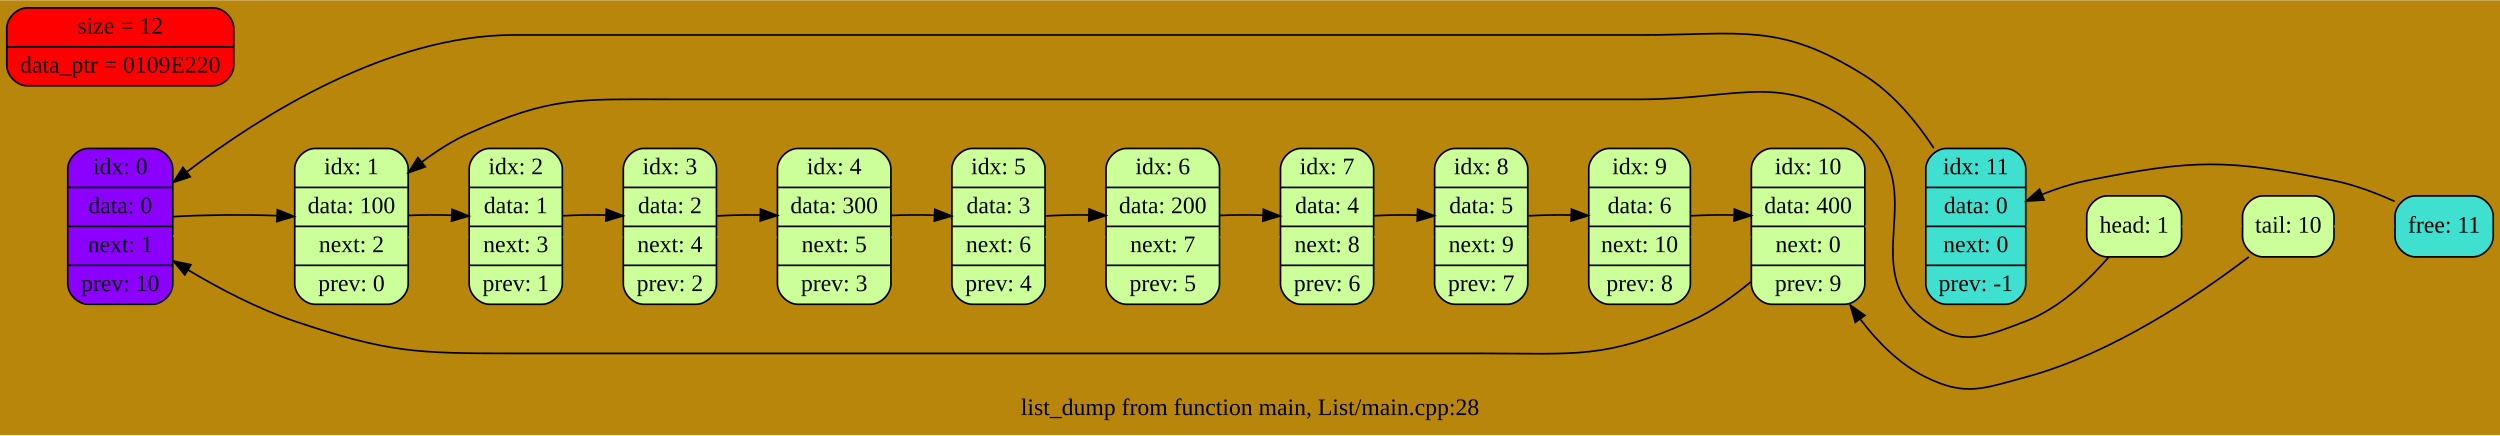
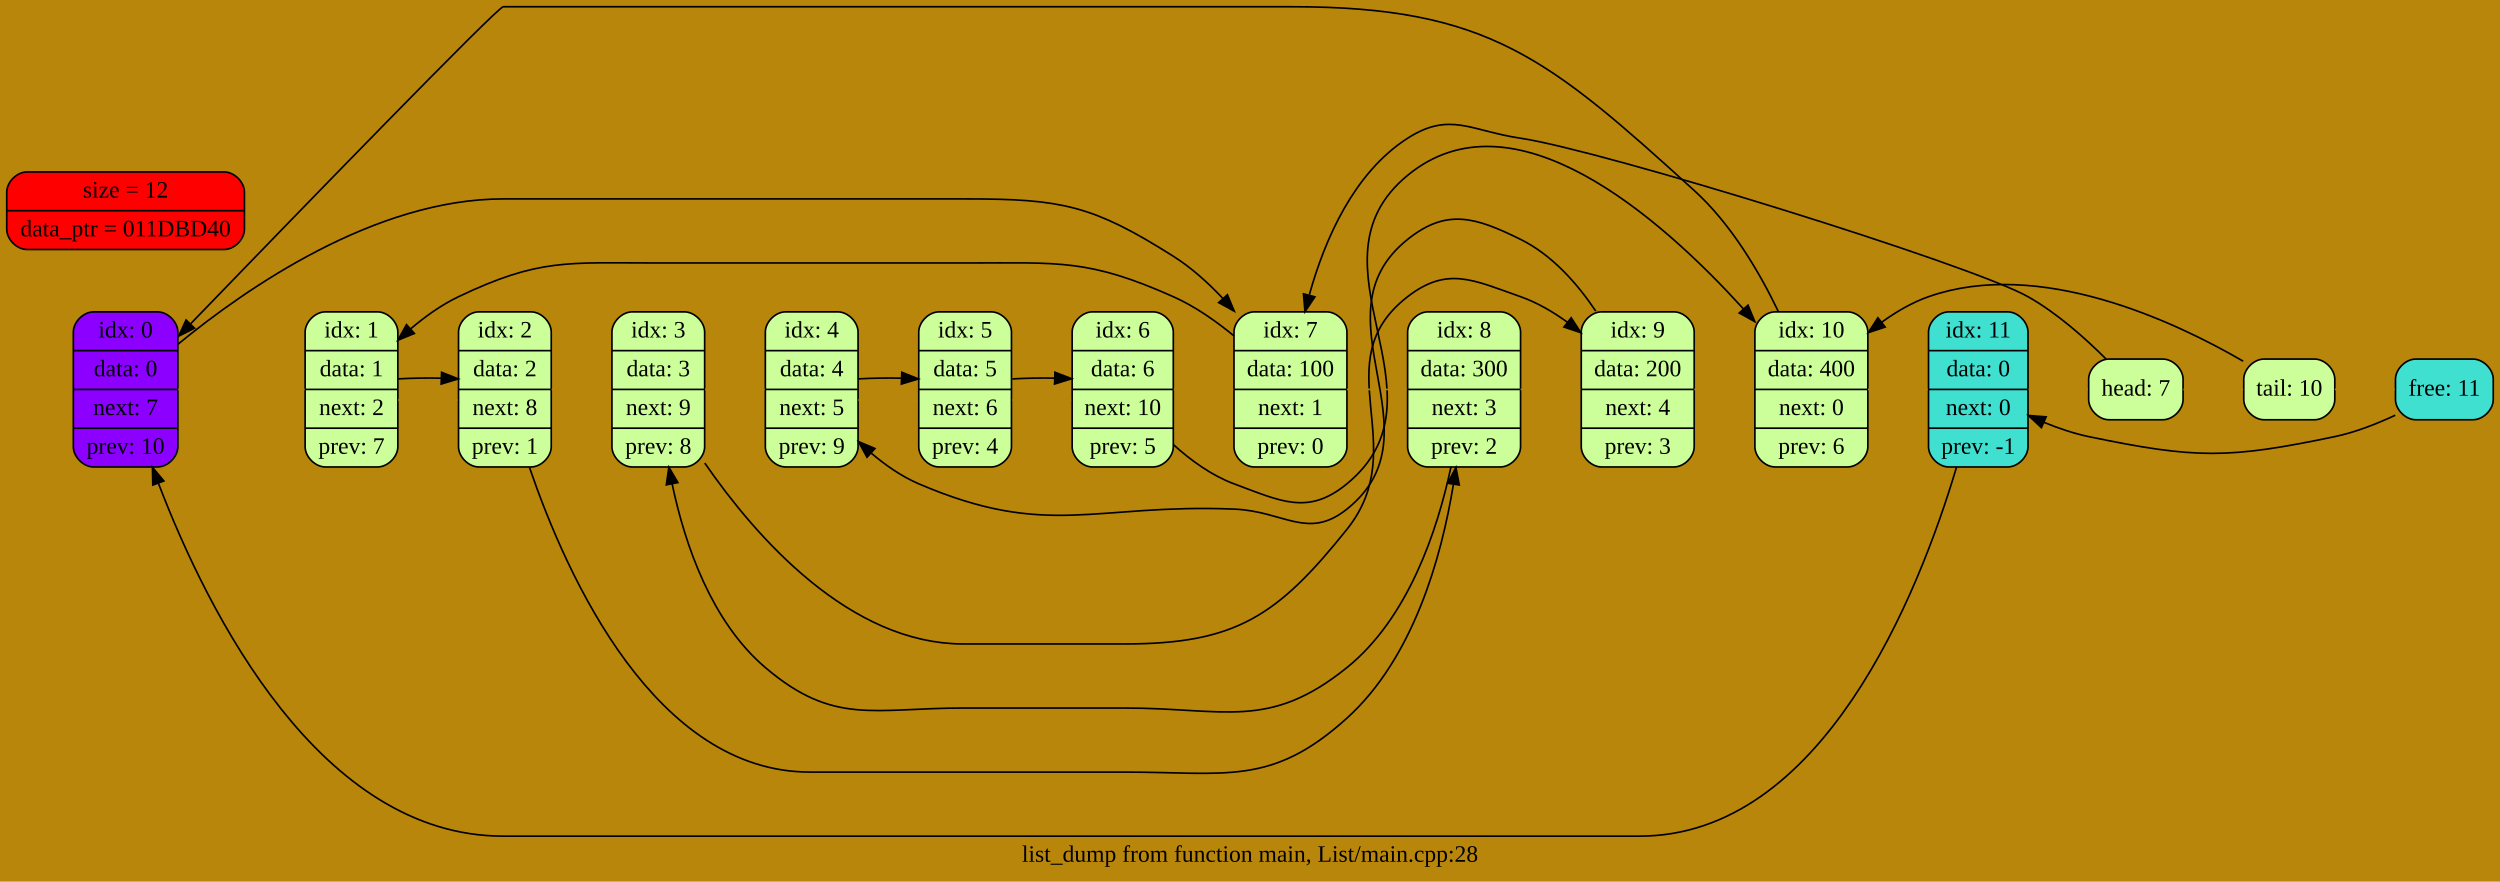
- <svg xmlns="http://www.w3.org/2000/svg" width="1476pt" height="257pt" viewBox="0.00 0.00 1476.00 256.69">
-   <g id="graph0" class="graph" transform="scale(1 1) rotate(0) translate(4 252.69)">
-     <polygon fill="#b8860b" stroke="none" points="-4,4 -4,-252.69 1472,-252.69 1472,4 -4,4" />
-     <text text-anchor="middle" x="734" y="-7.8" font-family="Times New Roman,serif" font-size="14.00">list_dump from function main, List/main.cpp:28</text>
+ <svg xmlns="http://www.w3.org/2000/svg" width="1483pt" height="523pt" viewBox="0.00 0.00 1483.00 523.00">
+   <g id="graph0" class="graph" transform="scale(1 1) rotate(0) translate(4 519)">
+     <polygon fill="#b8860b" stroke="none" points="-4,4 -4,-519 1479,-519 1479,4 -4,4" />
+     <text text-anchor="middle" x="737.5" y="-7.8" font-family="Times New Roman,serif" font-size="14.00">list_dump from function main, List/main.cpp:28</text>
    <g id="node1" class="node">
-       <path fill="#8b00ff" stroke="black" d="M48,-73.19C48,-73.19 86,-73.19 86,-73.19 92,-73.19 98,-79.19 98,-85.19 98,-85.19 98,-153.19 98,-153.19 98,-159.19 92,-165.19 86,-165.19 86,-165.19 48,-165.19 48,-165.19 42,-165.19 36,-159.19 36,-153.19 36,-153.19 36,-85.19 36,-85.19 36,-79.19 42,-73.19 48,-73.19" />
-       <text text-anchor="middle" x="67" y="-149.99" font-family="Times New Roman,serif" font-size="14.00">idx: 0</text>
-       <polyline fill="none" stroke="black" points="36,-142.19 98,-142.19" />
-       <text text-anchor="middle" x="67" y="-126.99" font-family="Times New Roman,serif" font-size="14.00">data: 0</text>
-       <polyline fill="none" stroke="black" points="36,-119.19 98,-119.19" />
-       <text text-anchor="middle" x="67" y="-103.99" font-family="Times New Roman,serif" font-size="14.00">next: 1</text>
-       <polyline fill="none" stroke="black" points="36,-96.19 98,-96.19" />
-       <text text-anchor="middle" x="67" y="-80.99" font-family="Times New Roman,serif" font-size="14.00">prev: 10</text>
+       <path fill="#8b00ff" stroke="black" d="M51.5,-242C51.5,-242 89.5,-242 89.5,-242 95.5,-242 101.5,-248 101.5,-254 101.5,-254 101.5,-322 101.5,-322 101.5,-328 95.5,-334 89.5,-334 89.5,-334 51.5,-334 51.5,-334 45.5,-334 39.5,-328 39.5,-322 39.5,-322 39.5,-254 39.5,-254 39.5,-248 45.5,-242 51.5,-242" />
+       <text text-anchor="middle" x="70.5" y="-318.8" font-family="Times New Roman,serif" font-size="14.00">idx: 0</text>
+       <polyline fill="none" stroke="black" points="39.5,-311 101.5,-311" />
+       <text text-anchor="middle" x="70.5" y="-295.8" font-family="Times New Roman,serif" font-size="14.00">data: 0</text>
+       <polyline fill="none" stroke="black" points="39.5,-288 101.5,-288" />
+       <text text-anchor="middle" x="70.5" y="-272.8" font-family="Times New Roman,serif" font-size="14.00">next: 7</text>
+       <polyline fill="none" stroke="black" points="39.5,-265 101.5,-265" />
+       <text text-anchor="middle" x="70.5" y="-249.8" font-family="Times New Roman,serif" font-size="14.00">prev: 10</text>
    </g>
    <g id="edge1" class="edge">
-       <path fill="none" stroke="#b8860b" d="M41.97,-165.28C44.13,-175.89 52.47,-183.69 67,-183.69 81.3,-183.69 89.61,-176.14 91.92,-165.78" />
-       <polygon fill="#b8860b" stroke="#b8860b" points="92.03,-165.28 92.03,-165.28 92.03,-165.28 92.03,-165.28" />
+       <path fill="none" stroke="#b8860b" d="M45.93,-334.09C48.05,-344.7 56.24,-352.5 70.5,-352.5 84.54,-352.5 92.7,-344.95 94.97,-334.59" />
+       <polygon fill="#b8860b" stroke="#b8860b" points="95.07,-334.09 95.07,-334.09 95.07,-334.09 95.07,-334.09" />
    </g>
    <g id="node2" class="node">
-       <path fill="#ccff99" stroke="black" d="M182,-73.19C182,-73.19 225,-73.19 225,-73.19 231,-73.19 237,-79.19 237,-85.19 237,-85.19 237,-153.19 237,-153.19 237,-159.19 231,-165.19 225,-165.19 225,-165.19 182,-165.19 182,-165.19 176,-165.19 170,-159.19 170,-153.19 170,-153.19 170,-85.19 170,-85.19 170,-79.19 176,-73.19 182,-73.19" />
-       <text text-anchor="middle" x="203.5" y="-149.99" font-family="Times New Roman,serif" font-size="14.00">idx: 1</text>
-       <polyline fill="none" stroke="black" points="170,-142.19 237,-142.19" />
-       <text text-anchor="middle" x="203.5" y="-126.99" font-family="Times New Roman,serif" font-size="14.00">data: 100</text>
-       <polyline fill="none" stroke="black" points="170,-119.19 237,-119.19" />
-       <text text-anchor="middle" x="203.5" y="-103.99" font-family="Times New Roman,serif" font-size="14.00">next: 2</text>
-       <polyline fill="none" stroke="black" points="170,-96.19 237,-96.19" />
-       <text text-anchor="middle" x="203.5" y="-80.99" font-family="Times New Roman,serif" font-size="14.00">prev: 0</text>
+       <path fill="#ccff99" stroke="black" d="M189,-242C189,-242 220,-242 220,-242 226,-242 232,-248 232,-254 232,-254 232,-322 232,-322 232,-328 226,-334 220,-334 220,-334 189,-334 189,-334 183,-334 177,-328 177,-322 177,-322 177,-254 177,-254 177,-248 183,-242 189,-242" />
+       <text text-anchor="middle" x="204.5" y="-318.8" font-family="Times New Roman,serif" font-size="14.00">idx: 1</text>
+       <polyline fill="none" stroke="black" points="177,-311 232,-311" />
+       <text text-anchor="middle" x="204.5" y="-295.8" font-family="Times New Roman,serif" font-size="14.00">data: 1</text>
+       <polyline fill="none" stroke="black" points="177,-288 232,-288" />
+       <text text-anchor="middle" x="204.5" y="-272.8" font-family="Times New Roman,serif" font-size="14.00">next: 2</text>
+       <polyline fill="none" stroke="black" points="177,-265 232,-265" />
+       <text text-anchor="middle" x="204.5" y="-249.8" font-family="Times New Roman,serif" font-size="14.00">prev: 7</text>
    </g>
    <g id="edge2" class="edge">
-       <path fill="none" stroke="#b8860b" d="M98.18,-113.45C119.32,-112.16 147.57,-112.11 169.34,-113.28" />
-       <polygon fill="#b8860b" stroke="#b8860b" points="169.59,-113.29 169.59,-113.29 169.59,-113.29 169.59,-113.29" />
+       <path fill="none" stroke="#b8860b" d="M101.78,-288C124.38,-288 154.96,-288 176.68,-288" />
+       <polygon fill="#b8860b" stroke="#b8860b" points="176.93,-288 176.93,-288 176.93,-288 176.93,-288" />
+     </g>
+     <g id="node8" class="node">
+       <path fill="#ccff99" stroke="black" d="M740,-242C740,-242 783,-242 783,-242 789,-242 795,-248 795,-254 795,-254 795,-322 795,-322 795,-328 789,-334 783,-334 783,-334 740,-334 740,-334 734,-334 728,-328 728,-322 728,-322 728,-254 728,-254 728,-248 734,-242 740,-242" />
+       <text text-anchor="middle" x="761.5" y="-318.8" font-family="Times New Roman,serif" font-size="14.00">idx: 7</text>
+       <polyline fill="none" stroke="black" points="728,-311 795,-311" />
+       <text text-anchor="middle" x="761.5" y="-295.8" font-family="Times New Roman,serif" font-size="14.00">data: 100</text>
+       <polyline fill="none" stroke="black" points="728,-288 795,-288" />
+       <text text-anchor="middle" x="761.5" y="-272.8" font-family="Times New Roman,serif" font-size="14.00">next: 1</text>
+       <polyline fill="none" stroke="black" points="728,-265 795,-265" />
+       <text text-anchor="middle" x="761.5" y="-249.8" font-family="Times New Roman,serif" font-size="14.00">prev: 0</text>
    </g>
    <g id="edge16" class="edge">
-       <path fill="none" stroke="black" d="M98.18,-124.93C116.26,-126.03 139.52,-126.23 159.49,-125.53" />
-       <polygon fill="black" stroke="black" points="159.76,-129.02 169.59,-125.09 159.45,-122.03 159.76,-129.02" />
+       <path fill="none" stroke="black" d="M101.54,-314.78C142.23,-348.2 218.55,-401 294.5,-401 294.5,-401 294.5,-401 569.5,-401 626,-401 644.24,-397.19 692,-367 702.66,-360.27 712.57,-351.37 721.36,-341.99" />
+       <polygon fill="black" stroke="black" points="724.1,-344.17 728.17,-334.39 718.89,-339.5 724.1,-344.17" />
    </g>
    <g id="node3" class="node">
-       <path fill="#ccff99" stroke="black" d="M285,-73.19C285,-73.19 316,-73.19 316,-73.19 322,-73.19 328,-79.19 328,-85.19 328,-85.19 328,-153.19 328,-153.19 328,-159.19 322,-165.19 316,-165.19 316,-165.19 285,-165.19 285,-165.19 279,-165.19 273,-159.19 273,-153.19 273,-153.19 273,-85.19 273,-85.19 273,-79.19 279,-73.19 285,-73.19" />
-       <text text-anchor="middle" x="300.5" y="-149.99" font-family="Times New Roman,serif" font-size="14.00">idx: 2</text>
-       <polyline fill="none" stroke="black" points="273,-142.19 328,-142.19" />
-       <text text-anchor="middle" x="300.5" y="-126.99" font-family="Times New Roman,serif" font-size="14.00">data: 1</text>
-       <polyline fill="none" stroke="black" points="273,-119.19 328,-119.19" />
-       <text text-anchor="middle" x="300.5" y="-103.99" font-family="Times New Roman,serif" font-size="14.00">next: 3</text>
-       <polyline fill="none" stroke="black" points="273,-96.19 328,-96.19" />
-       <text text-anchor="middle" x="300.5" y="-80.99" font-family="Times New Roman,serif" font-size="14.00">prev: 1</text>
+       <path fill="#ccff99" stroke="black" d="M280,-242C280,-242 311,-242 311,-242 317,-242 323,-248 323,-254 323,-254 323,-322 323,-322 323,-328 317,-334 311,-334 311,-334 280,-334 280,-334 274,-334 268,-328 268,-322 268,-322 268,-254 268,-254 268,-248 274,-242 280,-242" />
+       <text text-anchor="middle" x="295.5" y="-318.8" font-family="Times New Roman,serif" font-size="14.00">idx: 2</text>
+       <polyline fill="none" stroke="black" points="268,-311 323,-311" />
+       <text text-anchor="middle" x="295.5" y="-295.8" font-family="Times New Roman,serif" font-size="14.00">data: 2</text>
+       <polyline fill="none" stroke="black" points="268,-288 323,-288" />
+       <text text-anchor="middle" x="295.5" y="-272.8" font-family="Times New Roman,serif" font-size="14.00">next: 8</text>
+       <polyline fill="none" stroke="black" points="268,-265 323,-265" />
+       <text text-anchor="middle" x="295.5" y="-249.8" font-family="Times New Roman,serif" font-size="14.00">prev: 1</text>
    </g>
    <g id="edge3" class="edge">
-       <path fill="none" stroke="#b8860b" d="M237.19,-112.74C248.7,-112.26 261.49,-112.36 272.47,-113.03" />
-       <polygon fill="#b8860b" stroke="#b8860b" points="272.73,-113.05 272.73,-113.05 272.73,-113.05 272.73,-113.05" />
+       <path fill="none" stroke="#b8860b" d="M232.2,-281.75C243.38,-281.09 256.35,-281.08 267.55,-281.74" />
+       <polygon fill="#b8860b" stroke="#b8860b" points="267.82,-281.76 267.82,-281.76 267.82,-281.76 267.82,-281.76" />
+     </g>
+     <g id="edge18" class="edge">
+       <path fill="none" stroke="black" d="M232.2,-294.25C240.21,-294.72 249.14,-294.86 257.68,-294.66" />
+       <polygon fill="black" stroke="black" points="257.97,-298.15 267.82,-294.24 257.68,-291.16 257.97,-298.15" />
+     </g>
+     <g id="node4" class="node">
+       <path fill="#ccff99" stroke="black" d="M371,-242C371,-242 402,-242 402,-242 408,-242 414,-248 414,-254 414,-254 414,-322 414,-322 414,-328 408,-334 402,-334 402,-334 371,-334 371,-334 365,-334 359,-328 359,-322 359,-322 359,-254 359,-254 359,-248 365,-242 371,-242" />
+       <text text-anchor="middle" x="386.5" y="-318.8" font-family="Times New Roman,serif" font-size="14.00">idx: 3</text>
+       <polyline fill="none" stroke="black" points="359,-311 414,-311" />
+       <text text-anchor="middle" x="386.5" y="-295.8" font-family="Times New Roman,serif" font-size="14.00">data: 3</text>
+       <polyline fill="none" stroke="black" points="359,-288 414,-288" />
+       <text text-anchor="middle" x="386.5" y="-272.8" font-family="Times New Roman,serif" font-size="14.00">next: 9</text>
+       <polyline fill="none" stroke="black" points="359,-265 414,-265" />
+       <text text-anchor="middle" x="386.5" y="-249.8" font-family="Times New Roman,serif" font-size="14.00">prev: 8</text>
+     </g>
+     <g id="edge4" class="edge">
+       <path fill="none" stroke="#b8860b" d="M323.2,-288C334.38,-288 347.35,-288 358.55,-288" />
+       <polygon fill="#b8860b" stroke="#b8860b" points="358.82,-288 358.82,-288 358.82,-288 358.82,-288" />
+     </g>
+     <g id="node9" class="node">
+       <path fill="#ccff99" stroke="black" d="M843,-242C843,-242 886,-242 886,-242 892,-242 898,-248 898,-254 898,-254 898,-322 898,-322 898,-328 892,-334 886,-334 886,-334 843,-334 843,-334 837,-334 831,-328 831,-322 831,-322 831,-254 831,-254 831,-248 837,-242 843,-242" />
+       <text text-anchor="middle" x="864.5" y="-318.8" font-family="Times New Roman,serif" font-size="14.00">idx: 8</text>
+       <polyline fill="none" stroke="black" points="831,-311 898,-311" />
+       <text text-anchor="middle" x="864.5" y="-295.8" font-family="Times New Roman,serif" font-size="14.00">data: 300</text>
+       <polyline fill="none" stroke="black" points="831,-288 898,-288" />
+       <text text-anchor="middle" x="864.5" y="-272.8" font-family="Times New Roman,serif" font-size="14.00">next: 3</text>
+       <polyline fill="none" stroke="black" points="831,-265 898,-265" />
+       <text text-anchor="middle" x="864.5" y="-249.8" font-family="Times New Roman,serif" font-size="14.00">prev: 2</text>
+     </g>
+     <g id="edge19" class="edge">
+       <path fill="none" stroke="black" d="M310.07,-241.79C332.75,-175.42 385.09,-61 476.5,-61 476.5,-61 476.5,-61 663,-61 723.37,-61 750.24,-52.5 795,-93 834.25,-128.51 851.01,-187.84 858.17,-231.75" />
+       <polygon fill="black" stroke="black" points="854.72,-232.35 859.67,-241.71 861.64,-231.3 854.72,-232.35" />
+     </g>
+     <g id="node5" class="node">
+       <path fill="#ccff99" stroke="black" d="M462,-242C462,-242 493,-242 493,-242 499,-242 505,-248 505,-254 505,-254 505,-322 505,-322 505,-328 499,-334 493,-334 493,-334 462,-334 462,-334 456,-334 450,-328 450,-322 450,-322 450,-254 450,-254 450,-248 456,-242 462,-242" />
+       <text text-anchor="middle" x="477.5" y="-318.8" font-family="Times New Roman,serif" font-size="14.00">idx: 4</text>
+       <polyline fill="none" stroke="black" points="450,-311 505,-311" />
+       <text text-anchor="middle" x="477.5" y="-295.8" font-family="Times New Roman,serif" font-size="14.00">data: 4</text>
+       <polyline fill="none" stroke="black" points="450,-288 505,-288" />
+       <text text-anchor="middle" x="477.5" y="-272.8" font-family="Times New Roman,serif" font-size="14.00">next: 5</text>
+       <polyline fill="none" stroke="black" points="450,-265 505,-265" />
+       <text text-anchor="middle" x="477.5" y="-249.8" font-family="Times New Roman,serif" font-size="14.00">prev: 9</text>
+     </g>
+     <g id="edge5" class="edge">
+       <path fill="none" stroke="#b8860b" d="M414.2,-288C425.38,-288 438.35,-288 449.55,-288" />
+       <polygon fill="#b8860b" stroke="#b8860b" points="449.82,-288 449.82,-288 449.82,-288 449.82,-288" />
+     </g>
+     <g id="node10" class="node">
+       <path fill="#ccff99" stroke="black" d="M946,-242C946,-242 989,-242 989,-242 995,-242 1001,-248 1001,-254 1001,-254 1001,-322 1001,-322 1001,-328 995,-334 989,-334 989,-334 946,-334 946,-334 940,-334 934,-328 934,-322 934,-322 934,-254 934,-254 934,-248 940,-242 946,-242" />
+       <text text-anchor="middle" x="967.5" y="-318.8" font-family="Times New Roman,serif" font-size="14.00">idx: 9</text>
+       <polyline fill="none" stroke="black" points="934,-311 1001,-311" />
+       <text text-anchor="middle" x="967.5" y="-295.8" font-family="Times New Roman,serif" font-size="14.00">data: 200</text>
+       <polyline fill="none" stroke="black" points="934,-288 1001,-288" />
+       <text text-anchor="middle" x="967.5" y="-272.8" font-family="Times New Roman,serif" font-size="14.00">next: 4</text>
+       <polyline fill="none" stroke="black" points="934,-265 1001,-265" />
+       <text text-anchor="middle" x="967.5" y="-249.8" font-family="Times New Roman,serif" font-size="14.00">prev: 3</text>
+     </g>
+     <g id="edge21" class="edge">
+       <path fill="none" stroke="black" d="M414.05,-244.32C444.88,-199.73 500.2,-137 567.5,-137 567.5,-137 567.5,-137 663,-137 728.99,-137 753.75,-153.48 795,-205 834.62,-254.48 780.84,-304.25 831,-343 854.56,-361.21 869.91,-352.88 898,-343 907.81,-339.55 917.26,-334.03 925.84,-327.8" />
+       <polygon fill="black" stroke="black" points="928.02,-330.53 933.78,-321.64 923.73,-325 928.02,-330.53" />
+     </g>
+     <g id="node6" class="node">
+       <path fill="#ccff99" stroke="black" d="M553,-242C553,-242 584,-242 584,-242 590,-242 596,-248 596,-254 596,-254 596,-322 596,-322 596,-328 590,-334 584,-334 584,-334 553,-334 553,-334 547,-334 541,-328 541,-322 541,-322 541,-254 541,-254 541,-248 547,-242 553,-242" />
+       <text text-anchor="middle" x="568.5" y="-318.8" font-family="Times New Roman,serif" font-size="14.00">idx: 5</text>
+       <polyline fill="none" stroke="black" points="541,-311 596,-311" />
+       <text text-anchor="middle" x="568.5" y="-295.8" font-family="Times New Roman,serif" font-size="14.00">data: 5</text>
+       <polyline fill="none" stroke="black" points="541,-288 596,-288" />
+       <text text-anchor="middle" x="568.5" y="-272.8" font-family="Times New Roman,serif" font-size="14.00">next: 6</text>
+       <polyline fill="none" stroke="black" points="541,-265 596,-265" />
+       <text text-anchor="middle" x="568.5" y="-249.8" font-family="Times New Roman,serif" font-size="14.00">prev: 4</text>
+     </g>
+     <g id="edge6" class="edge">
+       <path fill="none" stroke="#b8860b" d="M505.2,-281.75C516.38,-281.09 529.35,-281.08 540.55,-281.74" />
+       <polygon fill="#b8860b" stroke="#b8860b" points="540.82,-281.76 540.82,-281.76 540.82,-281.76 540.82,-281.76" />
+     </g>
+     <g id="edge23" class="edge">
+       <path fill="none" stroke="black" d="M505.2,-294.25C513.21,-294.72 522.14,-294.86 530.68,-294.66" />
+       <polygon fill="black" stroke="black" points="530.97,-298.15 540.82,-294.24 530.68,-291.16 530.97,-298.15" />
+     </g>
+     <g id="node7" class="node">
+       <path fill="#ccff99" stroke="black" d="M644,-242C644,-242 680,-242 680,-242 686,-242 692,-248 692,-254 692,-254 692,-322 692,-322 692,-328 686,-334 680,-334 680,-334 644,-334 644,-334 638,-334 632,-328 632,-322 632,-322 632,-254 632,-254 632,-248 638,-242 644,-242" />
+       <text text-anchor="middle" x="662" y="-318.8" font-family="Times New Roman,serif" font-size="14.00">idx: 6</text>
+       <polyline fill="none" stroke="black" points="632,-311 692,-311" />
+       <text text-anchor="middle" x="662" y="-295.8" font-family="Times New Roman,serif" font-size="14.00">data: 6</text>
+       <polyline fill="none" stroke="black" points="632,-288 692,-288" />
+       <text text-anchor="middle" x="662" y="-272.8" font-family="Times New Roman,serif" font-size="14.00">next: 10</text>
+       <polyline fill="none" stroke="black" points="632,-265 692,-265" />
+       <text text-anchor="middle" x="662" y="-249.8" font-family="Times New Roman,serif" font-size="14.00">prev: 5</text>
+     </g>
+     <g id="edge7" class="edge">
+       <path fill="none" stroke="#b8860b" d="M596.46,-281.78C607.44,-281.12 620.17,-281.08 631.41,-281.64" />
+       <polygon fill="#b8860b" stroke="#b8860b" points="631.68,-281.65 631.68,-281.65 631.68,-281.65 631.68,-281.65" />
+     </g>
+     <g id="edge24" class="edge">
+       <path fill="none" stroke="black" d="M596.46,-294.22C604.33,-294.69 613.1,-294.85 621.57,-294.69" />
+       <polygon fill="black" stroke="black" points="621.8,-298.19 631.68,-294.35 621.57,-291.19 621.8,-298.19" />
+     </g>
+     <g id="edge8" class="edge">
+       <path fill="none" stroke="#b8860b" d="M692.25,-288C703.38,-288 716.14,-288 727.59,-288" />
+       <polygon fill="#b8860b" stroke="#b8860b" points="727.86,-288 727.86,-288 727.86,-288 727.86,-288" />
+     </g>
+     <g id="node11" class="node">
+       <path fill="#ccff99" stroke="black" d="M1049,-242C1049,-242 1092,-242 1092,-242 1098,-242 1104,-248 1104,-254 1104,-254 1104,-322 1104,-322 1104,-328 1098,-334 1092,-334 1092,-334 1049,-334 1049,-334 1043,-334 1037,-328 1037,-322 1037,-322 1037,-254 1037,-254 1037,-248 1043,-242 1049,-242" />
+       <text text-anchor="middle" x="1070.5" y="-318.8" font-family="Times New Roman,serif" font-size="14.00">idx: 10</text>
+       <polyline fill="none" stroke="black" points="1037,-311 1104,-311" />
+       <text text-anchor="middle" x="1070.5" y="-295.8" font-family="Times New Roman,serif" font-size="14.00">data: 400</text>
+       <polyline fill="none" stroke="black" points="1037,-288 1104,-288" />
+       <text text-anchor="middle" x="1070.5" y="-272.8" font-family="Times New Roman,serif" font-size="14.00">next: 0</text>
+       <polyline fill="none" stroke="black" points="1037,-265 1104,-265" />
+       <text text-anchor="middle" x="1070.5" y="-249.8" font-family="Times New Roman,serif" font-size="14.00">prev: 6</text>
+     </g>
+     <g id="edge25" class="edge">
+       <path fill="none" stroke="black" d="M692.05,-255.26C702.36,-245.91 714.73,-236.93 728,-232 755.92,-221.63 772,-213.08 795,-232 859.02,-284.65 766.98,-362.35 831,-415 893.63,-466.51 980.43,-390.54 1030.2,-335.77" />
+       <polygon fill="black" stroke="black" points="1032.91,-337.99 1036.97,-328.2 1027.69,-333.32 1032.91,-337.99" />
    </g>
    <g id="edge17" class="edge">
-       <path fill="none" stroke="black" d="M237.19,-125.64C245.35,-125.98 254.14,-126.03 262.49,-125.79" />
-       <polygon fill="black" stroke="black" points="262.9,-129.28 272.73,-125.33 262.58,-122.28 262.9,-129.28" />
-     </g>
-     <g id="node4" class="node">
-       <path fill="#ccff99" stroke="black" d="M376,-73.19C376,-73.19 407,-73.19 407,-73.19 413,-73.19 419,-79.19 419,-85.19 419,-85.19 419,-153.19 419,-153.19 419,-159.19 413,-165.19 407,-165.19 407,-165.19 376,-165.19 376,-165.19 370,-165.19 364,-159.19 364,-153.19 364,-153.19 364,-85.19 364,-85.19 364,-79.19 370,-73.19 376,-73.19" />
-       <text text-anchor="middle" x="391.5" y="-149.99" font-family="Times New Roman,serif" font-size="14.00">idx: 3</text>
-       <polyline fill="none" stroke="black" points="364,-142.19 419,-142.19" />
-       <text text-anchor="middle" x="391.5" y="-126.99" font-family="Times New Roman,serif" font-size="14.00">data: 2</text>
-       <polyline fill="none" stroke="black" points="364,-119.19 419,-119.19" />
-       <text text-anchor="middle" x="391.5" y="-103.99" font-family="Times New Roman,serif" font-size="14.00">next: 4</text>
-       <polyline fill="none" stroke="black" points="364,-96.19 419,-96.19" />
-       <text text-anchor="middle" x="391.5" y="-80.99" font-family="Times New Roman,serif" font-size="14.00">prev: 2</text>
-     </g>
-     <g id="edge4" class="edge">
-       <path fill="none" stroke="#b8860b" d="M328.2,-112.94C339.38,-112.28 352.35,-112.27 363.55,-112.93" />
-       <polygon fill="#b8860b" stroke="#b8860b" points="363.82,-112.94 363.82,-112.94 363.82,-112.94 363.82,-112.94" />
-     </g>
-     <g id="edge18" class="edge">
-       <path fill="none" stroke="black" d="M328.2,-125.43C336.21,-125.91 345.14,-126.05 353.68,-125.85" />
-       <polygon fill="black" stroke="black" points="353.97,-129.34 363.82,-125.43 353.68,-122.35 353.97,-129.34" />
-     </g>
-     <g id="node5" class="node">
-       <path fill="#ccff99" stroke="black" d="M467,-73.19C467,-73.19 510,-73.19 510,-73.19 516,-73.19 522,-79.19 522,-85.19 522,-85.19 522,-153.19 522,-153.19 522,-159.19 516,-165.19 510,-165.19 510,-165.19 467,-165.19 467,-165.19 461,-165.19 455,-159.19 455,-153.19 455,-153.19 455,-85.19 455,-85.19 455,-79.19 461,-73.19 467,-73.19" />
-       <text text-anchor="middle" x="488.5" y="-149.99" font-family="Times New Roman,serif" font-size="14.00">idx: 4</text>
-       <polyline fill="none" stroke="black" points="455,-142.19 522,-142.19" />
-       <text text-anchor="middle" x="488.5" y="-126.99" font-family="Times New Roman,serif" font-size="14.00">data: 300</text>
-       <polyline fill="none" stroke="black" points="455,-119.19 522,-119.19" />
-       <text text-anchor="middle" x="488.5" y="-103.99" font-family="Times New Roman,serif" font-size="14.00">next: 5</text>
-       <polyline fill="none" stroke="black" points="455,-96.19 522,-96.19" />
-       <text text-anchor="middle" x="488.5" y="-80.99" font-family="Times New Roman,serif" font-size="14.00">prev: 3</text>
-     </g>
-     <g id="edge5" class="edge">
-       <path fill="none" stroke="#b8860b" d="M419.22,-113.05C430.21,-112.36 443.07,-112.25 454.63,-112.73" />
-       <polygon fill="#b8860b" stroke="#b8860b" points="454.91,-112.74 454.91,-112.74 454.91,-112.74 454.91,-112.74" />
-     </g>
-     <g id="edge19" class="edge">
-       <path fill="none" stroke="black" d="M419.22,-125.33C427.18,-125.83 436.12,-126.02 444.84,-125.91" />
-       <polygon fill="black" stroke="black" points="445.01,-129.4 454.91,-125.63 444.82,-122.41 445.01,-129.4" />
-     </g>
-     <g id="node6" class="node">
-       <path fill="#ccff99" stroke="black" d="M570,-73.19C570,-73.19 601,-73.19 601,-73.19 607,-73.19 613,-79.19 613,-85.19 613,-85.19 613,-153.19 613,-153.19 613,-159.19 607,-165.19 601,-165.19 601,-165.19 570,-165.19 570,-165.19 564,-165.19 558,-159.19 558,-153.19 558,-153.19 558,-85.19 558,-85.19 558,-79.19 564,-73.19 570,-73.19" />
-       <text text-anchor="middle" x="585.5" y="-149.99" font-family="Times New Roman,serif" font-size="14.00">idx: 5</text>
-       <polyline fill="none" stroke="black" points="558,-142.19 613,-142.19" />
-       <text text-anchor="middle" x="585.5" y="-126.99" font-family="Times New Roman,serif" font-size="14.00">data: 3</text>
-       <polyline fill="none" stroke="black" points="558,-119.19 613,-119.19" />
-       <text text-anchor="middle" x="585.5" y="-103.99" font-family="Times New Roman,serif" font-size="14.00">next: 6</text>
-       <polyline fill="none" stroke="black" points="558,-96.19 613,-96.19" />
-       <text text-anchor="middle" x="585.5" y="-80.99" font-family="Times New Roman,serif" font-size="14.00">prev: 4</text>
-     </g>
-     <g id="edge6" class="edge">
-       <path fill="none" stroke="#b8860b" d="M522.19,-112.74C533.7,-112.26 546.49,-112.36 557.47,-113.03" />
-       <polygon fill="#b8860b" stroke="#b8860b" points="557.73,-113.05 557.73,-113.05 557.73,-113.05 557.73,-113.05" />
+       <path fill="none" stroke="black" d="M727.96,-319.76C717.27,-328.58 704.82,-337.29 692,-343 641.61,-365.45 624.67,-363 569.5,-363 385.5,-363 385.5,-363 385.5,-363 332.53,-363 315.81,-365.81 268,-343 257.91,-338.19 248.22,-331.26 239.6,-323.94" />
+       <polygon fill="black" stroke="black" points="241.79,-321.21 232,-317.16 237.13,-326.43 241.79,-321.21" />
+     </g>
+     <g id="edge9" class="edge">
+       <path fill="none" stroke="#b8860b" d="M795.01,-288C806.34,-288 819.06,-288 830.43,-288" />
+       <polygon fill="#b8860b" stroke="#b8860b" points="830.7,-288 830.7,-288 830.7,-288 830.7,-288" />
    </g>
    <g id="edge20" class="edge">
-       <path fill="none" stroke="black" d="M522.19,-125.64C530.35,-125.98 539.14,-126.03 547.49,-125.79" />
-       <polygon fill="black" stroke="black" points="547.9,-129.28 557.73,-125.33 547.58,-122.28 547.9,-129.28" />
-     </g>
-     <g id="node7" class="node">
-       <path fill="#ccff99" stroke="black" d="M661,-73.19C661,-73.19 704,-73.19 704,-73.19 710,-73.19 716,-79.19 716,-85.19 716,-85.19 716,-153.19 716,-153.19 716,-159.19 710,-165.19 704,-165.19 704,-165.19 661,-165.19 661,-165.19 655,-165.19 649,-159.19 649,-153.19 649,-153.19 649,-85.19 649,-85.19 649,-79.19 655,-73.19 661,-73.19" />
-       <text text-anchor="middle" x="682.5" y="-149.99" font-family="Times New Roman,serif" font-size="14.00">idx: 6</text>
-       <polyline fill="none" stroke="black" points="649,-142.19 716,-142.19" />
-       <text text-anchor="middle" x="682.5" y="-126.99" font-family="Times New Roman,serif" font-size="14.00">data: 200</text>
-       <polyline fill="none" stroke="black" points="649,-119.19 716,-119.19" />
-       <text text-anchor="middle" x="682.5" y="-103.99" font-family="Times New Roman,serif" font-size="14.00">next: 7</text>
-       <polyline fill="none" stroke="black" points="649,-96.19 716,-96.19" />
-       <text text-anchor="middle" x="682.5" y="-80.99" font-family="Times New Roman,serif" font-size="14.00">prev: 5</text>
-     </g>
-     <g id="edge7" class="edge">
-       <path fill="none" stroke="#b8860b" d="M613.22,-113.05C624.21,-112.36 637.07,-112.25 648.63,-112.73" />
-       <polygon fill="#b8860b" stroke="#b8860b" points="648.91,-112.74 648.91,-112.74 648.91,-112.74 648.91,-112.74" />
-     </g>
-     <g id="edge21" class="edge">
-       <path fill="none" stroke="black" d="M613.22,-125.33C621.18,-125.83 630.12,-126.02 638.84,-125.91" />
-       <polygon fill="black" stroke="black" points="639.01,-129.4 648.91,-125.63 638.82,-122.41 639.01,-129.4" />
-     </g>
-     <g id="node8" class="node">
-       <path fill="#ccff99" stroke="black" d="M764,-73.19C764,-73.19 795,-73.19 795,-73.19 801,-73.19 807,-79.19 807,-85.19 807,-85.19 807,-153.19 807,-153.19 807,-159.19 801,-165.19 795,-165.19 795,-165.19 764,-165.19 764,-165.19 758,-165.19 752,-159.19 752,-153.19 752,-153.19 752,-85.19 752,-85.19 752,-79.19 758,-73.19 764,-73.19" />
-       <text text-anchor="middle" x="779.5" y="-149.99" font-family="Times New Roman,serif" font-size="14.00">idx: 7</text>
-       <polyline fill="none" stroke="black" points="752,-142.19 807,-142.19" />
-       <text text-anchor="middle" x="779.5" y="-126.99" font-family="Times New Roman,serif" font-size="14.00">data: 4</text>
-       <polyline fill="none" stroke="black" points="752,-119.19 807,-119.19" />
-       <text text-anchor="middle" x="779.5" y="-103.99" font-family="Times New Roman,serif" font-size="14.00">next: 8</text>
-       <polyline fill="none" stroke="black" points="752,-96.19 807,-96.19" />
-       <text text-anchor="middle" x="779.5" y="-80.99" font-family="Times New Roman,serif" font-size="14.00">prev: 6</text>
-     </g>
-     <g id="edge8" class="edge">
-       <path fill="none" stroke="#b8860b" d="M716.19,-112.74C727.7,-112.26 740.49,-112.36 751.47,-113.03" />
-       <polygon fill="#b8860b" stroke="#b8860b" points="751.73,-113.05 751.73,-113.05 751.73,-113.05 751.73,-113.05" />
+       <path fill="none" stroke="black" d="M856.7,-241.96C848.63,-204.18 831.34,-152.3 795,-123 748.58,-85.57 722.63,-99 663,-99 567.5,-99 567.5,-99 567.5,-99 514.2,-99 490.59,-88.46 450,-123 418.02,-150.22 402.36,-195.61 394.72,-231.9" />
+       <polygon fill="black" stroke="black" points="391.26,-231.39 392.77,-241.88 398.13,-232.73 391.26,-231.39" />
+     </g>
+     <g id="edge10" class="edge">
+       <path fill="none" stroke="#b8860b" d="M898.01,-288C909.34,-288 922.06,-288 933.43,-288" />
+       <polygon fill="#b8860b" stroke="#b8860b" points="933.7,-288 933.7,-288 933.7,-288 933.7,-288" />
    </g>
    <g id="edge22" class="edge">
-       <path fill="none" stroke="black" d="M716.19,-125.64C724.35,-125.98 733.14,-126.03 741.49,-125.79" />
-       <polygon fill="black" stroke="black" points="741.9,-129.28 751.73,-125.33 741.58,-122.28 741.9,-129.28" />
-     </g>
-     <g id="node9" class="node">
-       <path fill="#ccff99" stroke="black" d="M855,-73.19C855,-73.19 886,-73.19 886,-73.19 892,-73.19 898,-79.19 898,-85.19 898,-85.19 898,-153.19 898,-153.19 898,-159.19 892,-165.19 886,-165.19 886,-165.19 855,-165.19 855,-165.19 849,-165.19 843,-159.19 843,-153.19 843,-153.19 843,-85.19 843,-85.19 843,-79.19 849,-73.19 855,-73.19" />
-       <text text-anchor="middle" x="870.5" y="-149.99" font-family="Times New Roman,serif" font-size="14.00">idx: 8</text>
-       <polyline fill="none" stroke="black" points="843,-142.19 898,-142.19" />
-       <text text-anchor="middle" x="870.5" y="-126.99" font-family="Times New Roman,serif" font-size="14.00">data: 5</text>
-       <polyline fill="none" stroke="black" points="843,-119.19 898,-119.19" />
-       <text text-anchor="middle" x="870.5" y="-103.99" font-family="Times New Roman,serif" font-size="14.00">next: 9</text>
-       <polyline fill="none" stroke="black" points="843,-96.19 898,-96.19" />
-       <text text-anchor="middle" x="870.5" y="-80.99" font-family="Times New Roman,serif" font-size="14.00">prev: 7</text>
-     </g>
-     <g id="edge9" class="edge">
-       <path fill="none" stroke="#b8860b" d="M807.2,-112.94C818.38,-112.28 831.35,-112.27 842.55,-112.93" />
-       <polygon fill="#b8860b" stroke="#b8860b" points="842.82,-112.94 842.82,-112.94 842.82,-112.94 842.82,-112.94" />
-     </g>
-     <g id="edge23" class="edge">
-       <path fill="none" stroke="black" d="M807.2,-125.43C815.21,-125.91 824.14,-126.05 832.68,-125.85" />
-       <polygon fill="black" stroke="black" points="832.97,-129.34 842.82,-125.43 832.68,-122.35 832.97,-129.34" />
-     </g>
-     <g id="node10" class="node">
-       <path fill="#ccff99" stroke="black" d="M946,-73.19C946,-73.19 982,-73.19 982,-73.19 988,-73.19 994,-79.19 994,-85.19 994,-85.19 994,-153.19 994,-153.19 994,-159.19 988,-165.19 982,-165.19 982,-165.19 946,-165.19 946,-165.19 940,-165.19 934,-159.19 934,-153.19 934,-153.19 934,-85.19 934,-85.19 934,-79.19 940,-73.19 946,-73.19" />
-       <text text-anchor="middle" x="964" y="-149.99" font-family="Times New Roman,serif" font-size="14.00">idx: 9</text>
-       <polyline fill="none" stroke="black" points="934,-142.19 994,-142.19" />
-       <text text-anchor="middle" x="964" y="-126.99" font-family="Times New Roman,serif" font-size="14.00">data: 6</text>
-       <polyline fill="none" stroke="black" points="934,-119.19 994,-119.19" />
-       <text text-anchor="middle" x="964" y="-103.99" font-family="Times New Roman,serif" font-size="14.00">next: 10</text>
-       <polyline fill="none" stroke="black" points="934,-96.19 994,-96.19" />
-       <text text-anchor="middle" x="964" y="-80.99" font-family="Times New Roman,serif" font-size="14.00">prev: 8</text>
-     </g>
-     <g id="edge10" class="edge">
-       <path fill="none" stroke="#b8860b" d="M898.46,-112.97C909.44,-112.31 922.17,-112.26 933.41,-112.83" />
-       <polygon fill="#b8860b" stroke="#b8860b" points="933.68,-112.84 933.68,-112.84 933.68,-112.84 933.68,-112.84" />
-     </g>
-     <g id="edge24" class="edge">
-       <path fill="none" stroke="black" d="M898.46,-125.41C906.33,-125.88 915.1,-126.04 923.57,-125.88" />
-       <polygon fill="black" stroke="black" points="923.8,-129.38 933.68,-125.54 923.57,-122.38 923.8,-129.38" />
-     </g>
-     <g id="node11" class="node">
-       <path fill="#ccff99" stroke="black" d="M1042,-73.19C1042,-73.19 1085,-73.19 1085,-73.19 1091,-73.19 1097,-79.19 1097,-85.19 1097,-85.19 1097,-153.19 1097,-153.19 1097,-159.19 1091,-165.19 1085,-165.19 1085,-165.19 1042,-165.19 1042,-165.19 1036,-165.19 1030,-159.19 1030,-153.19 1030,-153.19 1030,-85.19 1030,-85.19 1030,-79.19 1036,-73.19 1042,-73.19" />
-       <text text-anchor="middle" x="1063.5" y="-149.99" font-family="Times New Roman,serif" font-size="14.00">idx: 10</text>
-       <polyline fill="none" stroke="black" points="1030,-142.19 1097,-142.19" />
-       <text text-anchor="middle" x="1063.5" y="-126.99" font-family="Times New Roman,serif" font-size="14.00">data: 400</text>
-       <polyline fill="none" stroke="black" points="1030,-119.19 1097,-119.19" />
-       <text text-anchor="middle" x="1063.5" y="-103.99" font-family="Times New Roman,serif" font-size="14.00">next: 0</text>
-       <polyline fill="none" stroke="black" points="1030,-96.19 1097,-96.19" />
-       <text text-anchor="middle" x="1063.5" y="-80.99" font-family="Times New Roman,serif" font-size="14.00">prev: 9</text>
+       <path fill="none" stroke="black" d="M942.61,-334.46C931.47,-351.04 916.54,-367.87 898,-377 871.28,-390.15 854.25,-395.6 831,-377 774.08,-331.47 851.92,-262.53 795,-217 771.75,-198.4 757.75,-215.81 728,-217 644.69,-220.34 617.62,-199.12 541,-232 530.85,-236.35 521.23,-243.04 512.72,-250.29" />
+       <polygon fill="black" stroke="black" points="510.3,-247.76 505.23,-257.06 515,-252.95 510.3,-247.76" />
    </g>
    <g id="edge11" class="edge">
-       <path fill="none" stroke="#b8860b" d="M994.25,-112.94C1005.38,-112.34 1018.14,-112.28 1029.59,-112.77" />
-       <polygon fill="#b8860b" stroke="#b8860b" points="1029.86,-112.78 1029.86,-112.78 1029.86,-112.78 1029.86,-112.78" />
-     </g>
-     <g id="edge25" class="edge">
-       <path fill="none" stroke="black" d="M994.25,-125.43C1002.23,-125.87 1011.04,-126.02 1019.6,-125.9" />
-       <polygon fill="black" stroke="black" points="1019.96,-129.39 1029.86,-125.6 1019.76,-122.39 1019.96,-129.39" />
+       <path fill="none" stroke="#b8860b" d="M1001.01,-288C1012.34,-288 1025.06,-288 1036.43,-288" />
+       <polygon fill="#b8860b" stroke="#b8860b" points="1036.7,-288 1036.7,-288 1036.7,-288 1036.7,-288" />
    </g>
    <g id="edge26" class="edge">
-       <path fill="none" stroke="black" d="M1029.72,-86.48C1019.11,-77.61 1006.77,-68.88 994,-63.19 943.68,-40.74 926.6,-44.19 871.5,-44.19 299.5,-44.19 299.5,-44.19 299.5,-44.19 241.33,-44.19 225.15,-44.68 170,-63.19 148.11,-70.54 125.43,-82.49 107.04,-93.46" />
-       <polygon fill="black" stroke="black" points="105.09,-90.55 98.37,-98.75 108.73,-96.53 105.09,-90.55" />
+       <path fill="none" stroke="black" d="M1051,-334.02C1039.51,-357.96 1022.76,-386.26 1001,-406 914.68,-484.31 879.05,-515 762.5,-515 294.5,-515 294.5,-515 294.5,-515 291.24,-515 171.59,-391.63 108.93,-326.79" />
+       <polygon fill="black" stroke="black" points="111.41,-324.32 101.95,-319.56 106.38,-329.19 111.41,-324.32" />
    </g>
    <g id="node12" class="node">
-       <path fill="#40e0d0" stroke="black" d="M1145,-73.19C1145,-73.19 1180,-73.19 1180,-73.19 1186,-73.19 1192,-79.19 1192,-85.19 1192,-85.19 1192,-153.19 1192,-153.19 1192,-159.19 1186,-165.19 1180,-165.19 1180,-165.19 1145,-165.19 1145,-165.19 1139,-165.19 1133,-159.19 1133,-153.19 1133,-153.19 1133,-85.19 1133,-85.19 1133,-79.19 1139,-73.19 1145,-73.19" />
-       <text text-anchor="middle" x="1162.5" y="-149.99" font-family="Times New Roman,serif" font-size="14.00">idx: 11</text>
-       <polyline fill="none" stroke="black" points="1133,-142.19 1192,-142.19" />
-       <text text-anchor="middle" x="1162.5" y="-126.99" font-family="Times New Roman,serif" font-size="14.00">data: 0</text>
-       <polyline fill="none" stroke="black" points="1133,-119.19 1192,-119.19" />
-       <text text-anchor="middle" x="1162.5" y="-103.99" font-family="Times New Roman,serif" font-size="14.00">next: 0</text>
-       <polyline fill="none" stroke="black" points="1133,-96.19 1192,-96.19" />
-       <text text-anchor="middle" x="1162.5" y="-80.99" font-family="Times New Roman,serif" font-size="14.00">prev: -1</text>
+       <path fill="#40e0d0" stroke="black" d="M1152,-242C1152,-242 1187,-242 1187,-242 1193,-242 1199,-248 1199,-254 1199,-254 1199,-322 1199,-322 1199,-328 1193,-334 1187,-334 1187,-334 1152,-334 1152,-334 1146,-334 1140,-328 1140,-322 1140,-322 1140,-254 1140,-254 1140,-248 1146,-242 1152,-242" />
+       <text text-anchor="middle" x="1169.5" y="-318.8" font-family="Times New Roman,serif" font-size="14.00">idx: 11</text>
+       <polyline fill="none" stroke="black" points="1140,-311 1199,-311" />
+       <text text-anchor="middle" x="1169.5" y="-295.8" font-family="Times New Roman,serif" font-size="14.00">data: 0</text>
+       <polyline fill="none" stroke="black" points="1140,-288 1199,-288" />
+       <text text-anchor="middle" x="1169.5" y="-272.8" font-family="Times New Roman,serif" font-size="14.00">next: 0</text>
+       <polyline fill="none" stroke="black" points="1140,-265 1199,-265" />
+       <text text-anchor="middle" x="1169.5" y="-249.8" font-family="Times New Roman,serif" font-size="14.00">prev: -1</text>
    </g>
    <g id="edge12" class="edge">
-       <path fill="none" stroke="#b8860b" d="M1097.07,-119.19C1108.54,-119.19 1121.34,-119.19 1132.5,-119.19" />
-       <polygon fill="#b8860b" stroke="#b8860b" points="1132.76,-119.19 1132.76,-119.19 1132.76,-119.19 1132.76,-119.19" />
+       <path fill="none" stroke="#b8860b" d="M1104.07,-288C1115.54,-288 1128.34,-288 1139.5,-288" />
+       <polygon fill="#b8860b" stroke="#b8860b" points="1139.76,-288 1139.76,-288 1139.76,-288 1139.76,-288" />
    </g>
    <g id="edge27" class="edge">
-       <path fill="none" stroke="black" d="M1137.75,-165.34C1127.32,-181.27 1113.63,-197.72 1097,-208.19 1046.54,-239.95 1024.63,-232.19 965,-232.19 299.5,-232.19 299.5,-232.19 299.5,-232.19 225.34,-232.19 150.13,-184.78 106.34,-151.38" />
-       <polygon fill="black" stroke="black" points="108.32,-148.49 98.27,-145.11 104.02,-154.01 108.32,-148.49" />
+       <path fill="none" stroke="black" d="M1156.6,-241.84C1133.93,-165.92 1076.86,-23 968.5,-23 294.5,-23 294.5,-23 294.5,-23 186.09,-23 119.78,-154.43 90.03,-232.17" />
+       <polygon fill="black" stroke="black" points="86.64,-231.25 86.42,-241.84 93.2,-233.7 86.64,-231.25" />
    </g>
    <g id="node13" class="node">
-       <path fill="#ccff99" stroke="black" d="M1240,-101.19C1240,-101.19 1272,-101.19 1272,-101.19 1278,-101.19 1284,-107.19 1284,-113.19 1284,-113.19 1284,-125.19 1284,-125.19 1284,-131.19 1278,-137.19 1272,-137.19 1272,-137.19 1240,-137.19 1240,-137.19 1234,-137.19 1228,-131.19 1228,-125.19 1228,-125.19 1228,-113.19 1228,-113.19 1228,-107.19 1234,-101.19 1240,-101.19" />
-       <text text-anchor="middle" x="1256" y="-115.49" font-family="Times New Roman,serif" font-size="14.00">head: 1</text>
+       <path fill="#ccff99" stroke="black" d="M1247,-270C1247,-270 1279,-270 1279,-270 1285,-270 1291,-276 1291,-282 1291,-282 1291,-294 1291,-294 1291,-300 1285,-306 1279,-306 1279,-306 1247,-306 1247,-306 1241,-306 1235,-300 1235,-294 1235,-294 1235,-282 1235,-282 1235,-276 1241,-270 1247,-270" />
+       <text text-anchor="middle" x="1263" y="-284.3" font-family="Times New Roman,serif" font-size="14.00">head: 7</text>
    </g>
    <g id="edge13" class="edge">
-       <path fill="none" stroke="#b8860b" d="M1192.45,-119.19C1203.67,-119.19 1216.46,-119.19 1227.53,-119.19" />
-       <polygon fill="#b8860b" stroke="#b8860b" points="1227.79,-119.19 1227.79,-119.19 1227.79,-119.19 1227.79,-119.19" />
+       <path fill="none" stroke="#b8860b" d="M1199.45,-288C1210.67,-288 1223.46,-288 1234.53,-288" />
+       <polygon fill="#b8860b" stroke="#b8860b" points="1234.79,-288 1234.79,-288 1234.79,-288 1234.79,-288" />
    </g>
    <g id="edge28" class="edge">
-       <path fill="none" stroke="black" d="M1240.93,-100.99C1229.41,-87.69 1211.83,-70.73 1192,-63.19 1167.49,-53.87 1154.21,-47.77 1133,-63.19 1091.05,-93.68 1136.54,-140.63 1097,-174.19 1051.76,-212.59 1024.34,-194.19 965,-194.19 390.5,-194.19 390.5,-194.19 390.5,-194.19 337.53,-194.19 321.31,-195.91 273,-174.19 263.3,-169.83 253.81,-163.76 245.12,-157.25" />
-       <polygon fill="black" stroke="black" points="247.08,-154.34 237.06,-150.9 242.75,-159.84 247.08,-154.34" />
+       <path fill="none" stroke="black" d="M1245.31,-306.02C1233.4,-317.95 1216.46,-333.17 1199,-343 1165.03,-362.13 945.93,-429.94 898,-437 868.54,-441.34 856.07,-453.07 831,-437 799.18,-416.6 781.94,-377.29 772.71,-344.16" />
+       <polygon fill="black" stroke="black" points="776,-342.91 770.1,-334.11 769.23,-344.67 776,-342.91" />
    </g>
    <g id="node14" class="node">
-       <path fill="#ccff99" stroke="black" d="M1332,-101.19C1332,-101.19 1362,-101.19 1362,-101.19 1368,-101.19 1374,-107.19 1374,-113.19 1374,-113.19 1374,-125.19 1374,-125.19 1374,-131.19 1368,-137.19 1362,-137.19 1362,-137.19 1332,-137.19 1332,-137.19 1326,-137.19 1320,-131.19 1320,-125.19 1320,-125.19 1320,-113.19 1320,-113.19 1320,-107.19 1326,-101.19 1332,-101.19" />
-       <text text-anchor="middle" x="1347" y="-115.49" font-family="Times New Roman,serif" font-size="14.00">tail: 10</text>
+       <path fill="#ccff99" stroke="black" d="M1339,-270C1339,-270 1369,-270 1369,-270 1375,-270 1381,-276 1381,-282 1381,-282 1381,-294 1381,-294 1381,-300 1375,-306 1369,-306 1369,-306 1339,-306 1339,-306 1333,-306 1327,-300 1327,-294 1327,-294 1327,-282 1327,-282 1327,-276 1333,-270 1339,-270" />
+       <text text-anchor="middle" x="1354" y="-284.3" font-family="Times New Roman,serif" font-size="14.00">tail: 10</text>
    </g>
    <g id="edge14" class="edge">
-       <path fill="none" stroke="#b8860b" d="M1284.19,-119.19C1295.45,-119.19 1308.46,-119.19 1319.63,-119.19" />
-       <polygon fill="#b8860b" stroke="#b8860b" points="1319.89,-119.19 1319.89,-119.19 1319.89,-119.19 1319.89,-119.19" />
+       <path fill="none" stroke="#b8860b" d="M1291.19,-288C1302.45,-288 1315.46,-288 1326.63,-288" />
+       <polygon fill="#b8860b" stroke="#b8860b" points="1326.89,-288 1326.89,-288 1326.89,-288 1326.89,-288" />
    </g>
    <g id="edge29" class="edge">
-       <path fill="none" stroke="black" d="M1323.71,-101.17C1295.18,-79.39 1243.3,-43.95 1192,-30.19 1166.67,-23.4 1156.53,-18.61 1133,-30.19 1117.64,-37.75 1104.76,-50.59 1094.47,-64.2" />
-       <polygon fill="black" stroke="black" points="1091.34,-62.55 1088.39,-72.73 1097.05,-66.61 1091.34,-62.55" />
+       <path fill="none" stroke="black" d="M1326.67,-304.72C1286,-328.33 1205.75,-366.13 1140,-343 1130.19,-339.55 1120.74,-334.03 1112.16,-327.8" />
+       <polygon fill="black" stroke="black" points="1114.27,-325 1104.22,-321.64 1109.98,-330.53 1114.27,-325" />
    </g>
    <g id="node15" class="node">
-       <path fill="#40e0d0" stroke="black" d="M1422,-101.19C1422,-101.19 1456,-101.19 1456,-101.19 1462,-101.19 1468,-107.19 1468,-113.19 1468,-113.19 1468,-125.19 1468,-125.19 1468,-131.19 1462,-137.19 1456,-137.19 1456,-137.19 1422,-137.19 1422,-137.19 1416,-137.19 1410,-131.19 1410,-125.19 1410,-125.19 1410,-113.19 1410,-113.19 1410,-107.19 1416,-101.19 1422,-101.19" />
-       <text text-anchor="middle" x="1439" y="-115.49" font-family="Times New Roman,serif" font-size="14.00">free: 11</text>
+       <path fill="#40e0d0" stroke="black" d="M1429,-270C1429,-270 1463,-270 1463,-270 1469,-270 1475,-276 1475,-282 1475,-282 1475,-294 1475,-294 1475,-300 1469,-306 1463,-306 1463,-306 1429,-306 1429,-306 1423,-306 1417,-300 1417,-294 1417,-294 1417,-282 1417,-282 1417,-276 1423,-270 1429,-270" />
+       <text text-anchor="middle" x="1446" y="-284.3" font-family="Times New Roman,serif" font-size="14.00">free: 11</text>
    </g>
    <g id="edge15" class="edge">
-       <path fill="none" stroke="#b8860b" d="M1374.03,-119.19C1385.16,-119.19 1398.18,-119.19 1409.56,-119.19" />
-       <polygon fill="#b8860b" stroke="#b8860b" points="1409.82,-119.19 1409.82,-119.19 1409.82,-119.19 1409.82,-119.19" />
+       <path fill="none" stroke="#b8860b" d="M1381.03,-288C1392.16,-288 1405.18,-288 1416.56,-288" />
+       <polygon fill="#b8860b" stroke="#b8860b" points="1416.82,-288 1416.82,-288 1416.82,-288 1416.82,-288" />
    </g>
    <g id="edge30" class="edge">
-       <path fill="none" stroke="black" d="M1409.79,-133.95C1398.91,-138.87 1386.17,-143.73 1374,-146.19 1310.4,-159.06 1291.62,-158.97 1228,-146.19 1219.18,-144.42 1210.06,-141.41 1201.56,-138.03" />
-       <polygon fill="black" stroke="black" points="1202.84,-134.77 1192.26,-134.1 1200.11,-141.22 1202.84,-134.77" />
+       <path fill="none" stroke="black" d="M1416.85,-272.69C1405.98,-267.59 1393.23,-262.56 1381,-260 1317.49,-246.71 1298.53,-246.8 1235,-260 1226.14,-261.84 1217.01,-264.96 1208.5,-268.47" />
+       <polygon fill="black" stroke="black" points="1206.96,-265.32 1199.21,-272.54 1209.77,-271.73 1206.96,-265.32" />
    </g>
    <g id="node16" class="node">
-       <path fill="#ff0000" stroke="black" d="M12,-202.19C12,-202.19 122,-202.19 122,-202.19 128,-202.19 134,-208.19 134,-214.19 134,-214.19 134,-236.19 134,-236.19 134,-242.19 128,-248.19 122,-248.19 122,-248.19 12,-248.19 12,-248.19 6,-248.19 0,-242.19 0,-236.19 0,-236.19 0,-214.19 0,-214.19 0,-208.19 6,-202.19 12,-202.19" />
-       <text text-anchor="middle" x="67" y="-232.99" font-family="Times New Roman,serif" font-size="14.00">size = 12</text>
-       <polyline fill="none" stroke="black" points="0,-225.19 134,-225.19" />
-       <text text-anchor="middle" x="67" y="-209.99" font-family="Times New Roman,serif" font-size="14.00">data_ptr = 0109E220</text>
+       <path fill="#ff0000" stroke="black" d="M12,-371C12,-371 129,-371 129,-371 135,-371 141,-377 141,-383 141,-383 141,-405 141,-405 141,-411 135,-417 129,-417 129,-417 12,-417 12,-417 6,-417 0,-411 0,-405 0,-405 0,-383 0,-383 0,-377 6,-371 12,-371" />
+       <text text-anchor="middle" x="70.5" y="-401.8" font-family="Times New Roman,serif" font-size="14.00">size = 12</text>
+       <polyline fill="none" stroke="black" points="0,-394 141,-394" />
+       <text text-anchor="middle" x="70.5" y="-378.8" font-family="Times New Roman,serif" font-size="14.00">data_ptr = 011DBD40</text>
    </g>
  </g>
</svg>
